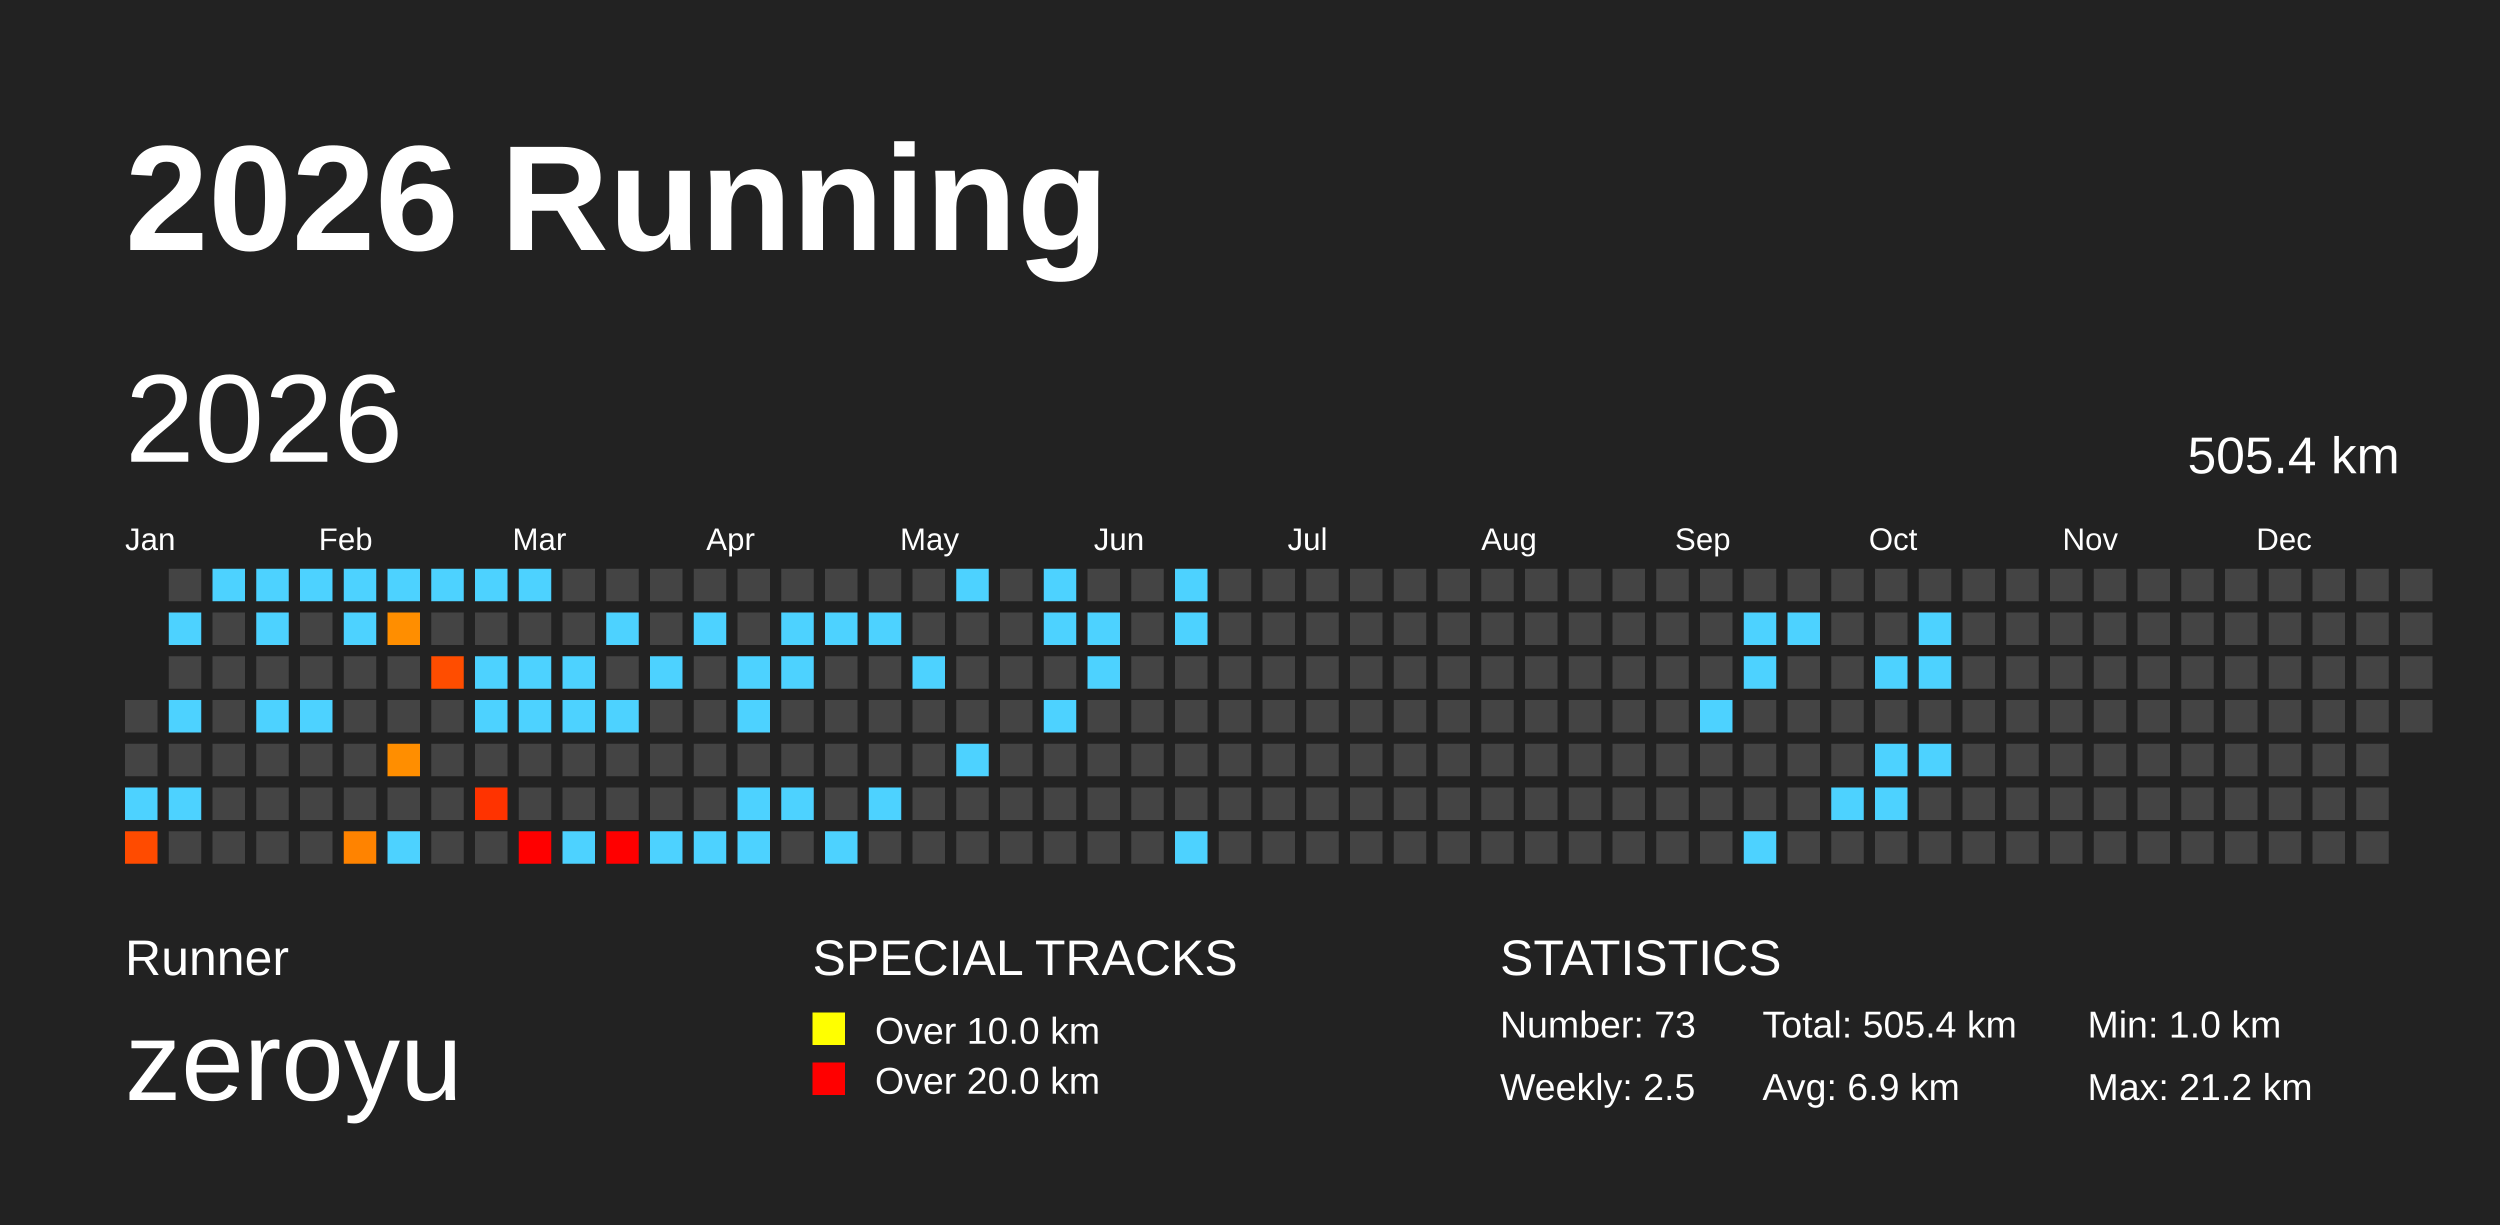
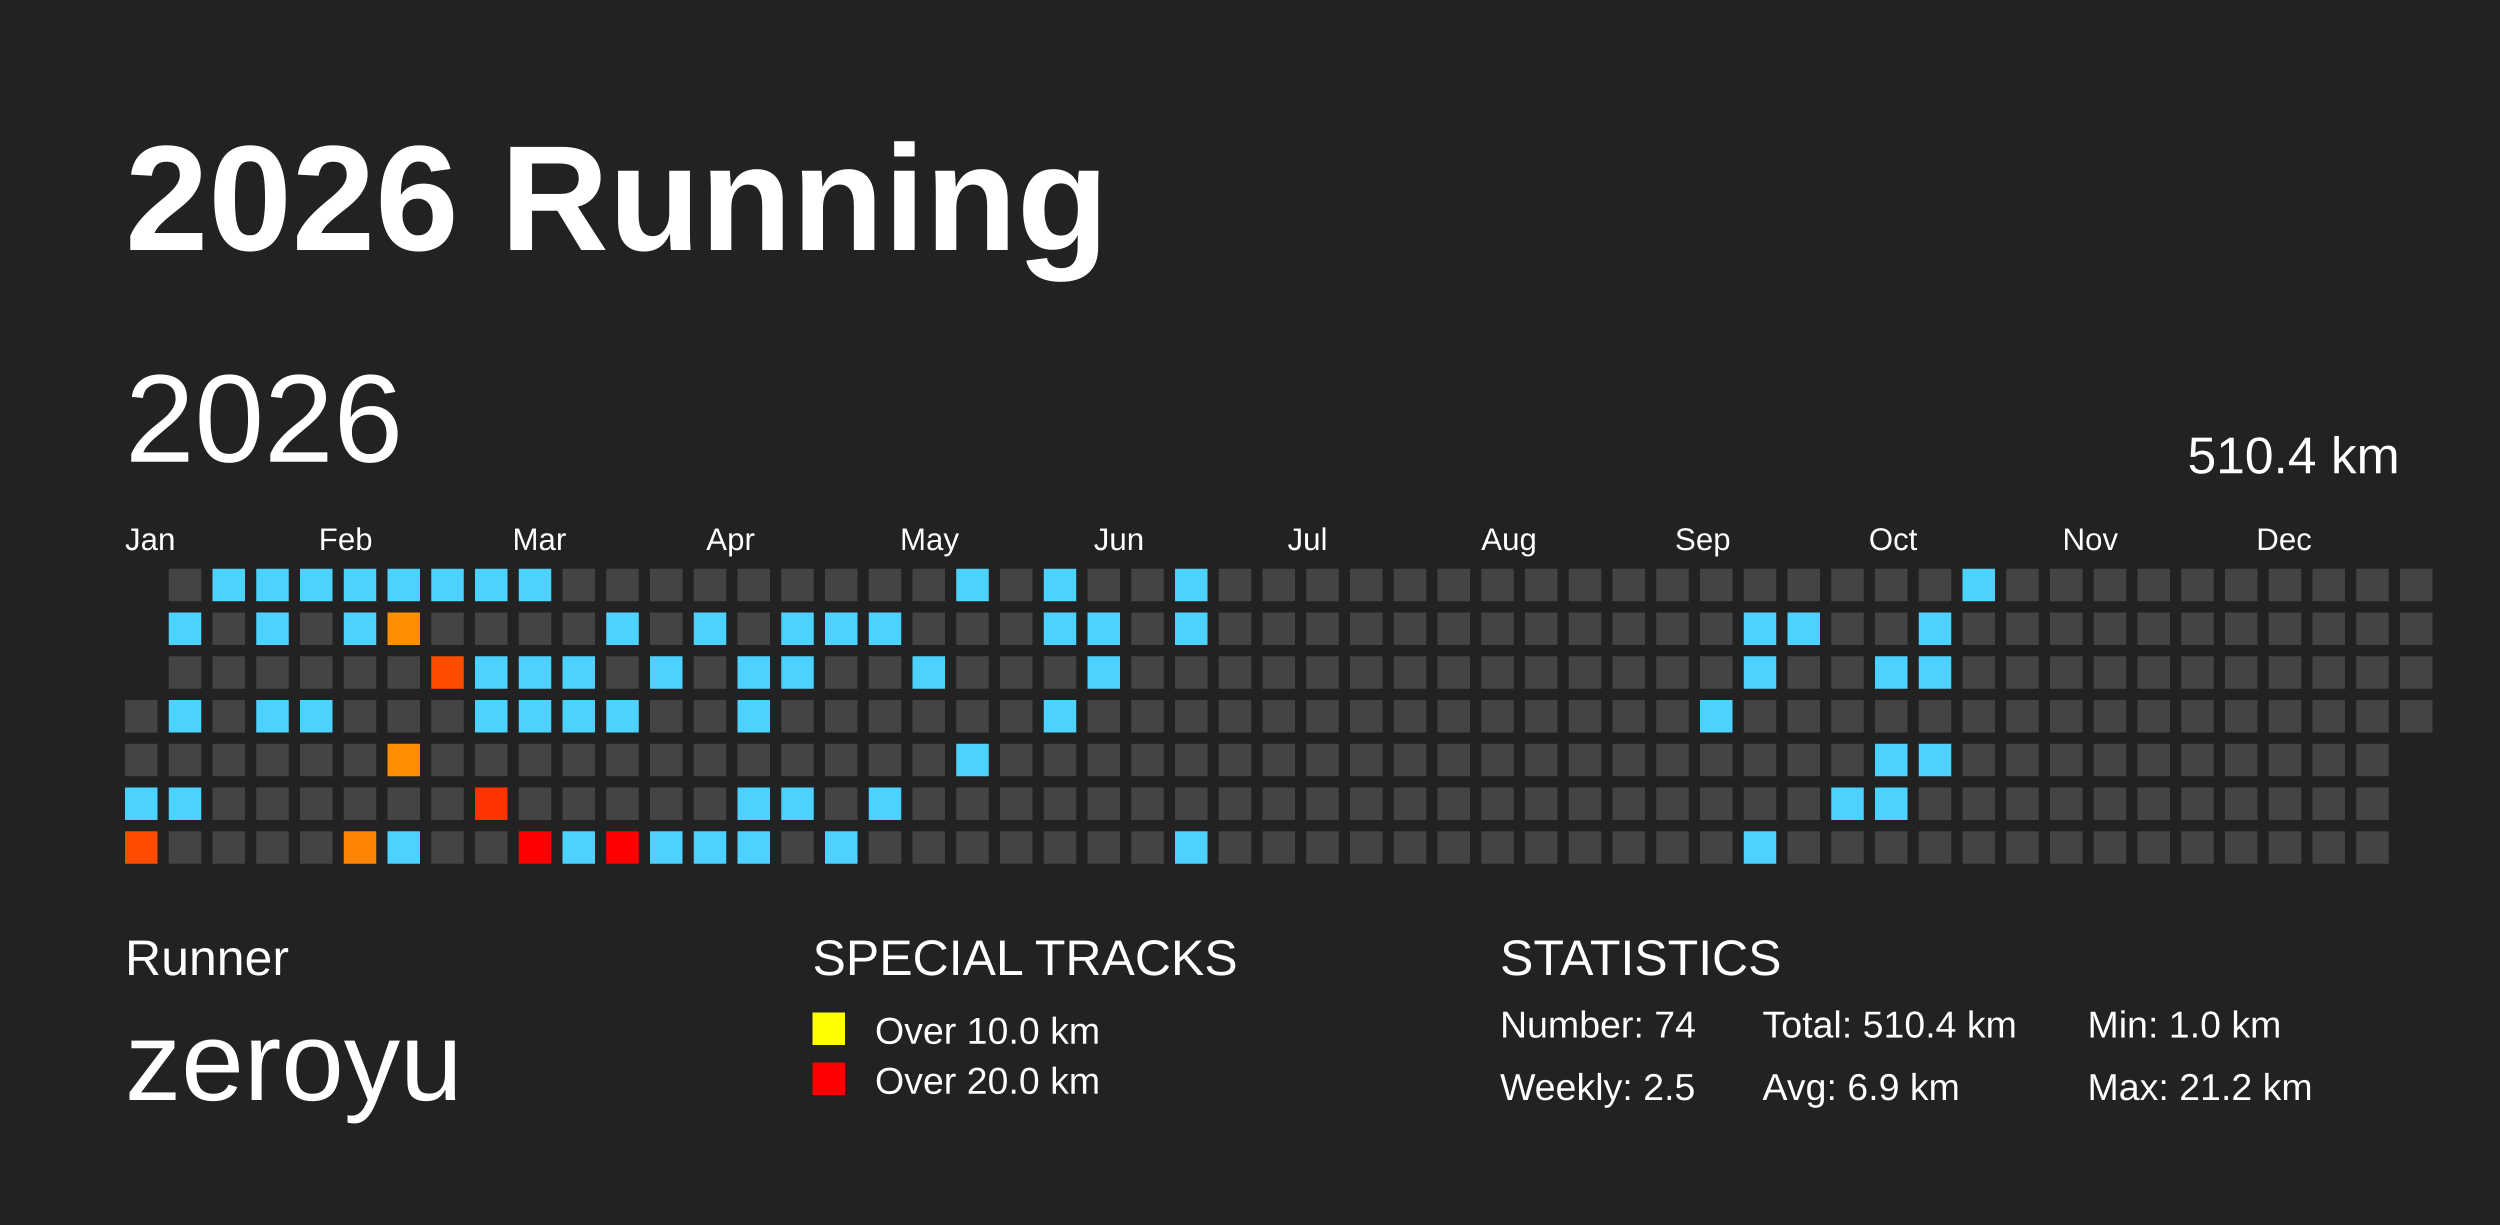
<svg xmlns="http://www.w3.org/2000/svg" baseProfile="full" height="98mm" version="1.1" viewBox="0,0,200,98" width="200mm">
  <defs>
    <pattern height="2" id="indoor-stripe" patternUnits="userSpaceOnUse" width="2">
      <line stroke="white" stroke-opacity="0.45" stroke-width="0.5" x1="0" x2="2" y1="2" y2="0" />
    </pattern>
  </defs>
  <rect fill="#222222" height="98" width="200" x="0" y="0" />
  <text fill="#FFFFFF" style="font-size:12px; font-family:Arial; font-weight:bold;" x="10" y="20">2026 Running</text>
  <text fill="#FFFFFF" style="font-size:4px; font-family:Arial" x="10" y="78">Runner</text>
  <text fill="#FFFFFF" style="font-size:9px; font-family:Arial" x="10" y="88">zeroyu</text>
  <text fill="#FFFFFF" style="font-size:4px; font-family:Arial" x="65" y="78">SPECIAL TRACKS</text>
  <rect fill="yellow" height="2.6" width="2.6" x="65" y="81" />
  <text fill="#FFFFFF" style="font-size:3px; font-family:Arial" x="70" y="83.5">Over 10.0 km</text>
  <rect fill="red" height="2.6" width="2.6" x="65" y="85" />
  <text fill="#FFFFFF" style="font-size:3px; font-family:Arial" x="70" y="87.5">Over 20.0 km</text>
  <text fill="#FFFFFF" style="font-size:4px; font-family:Arial" x="120" y="78">STATISTICS</text>
-   <text fill="#FFFFFF" style="font-size:3px; font-family:Arial" x="120" y="83">Number: 73</text>
+   <text fill="#FFFFFF" style="font-size:3px; font-family:Arial" x="120" y="83">Number: 74</text>
  <text fill="#FFFFFF" style="font-size:3px; font-family:Arial" x="120" y="88">Weekly: 2.5</text>
-   <text fill="#FFFFFF" style="font-size:3px; font-family:Arial" x="141" y="83">Total: 505.4 km</text>
+   <text fill="#FFFFFF" style="font-size:3px; font-family:Arial" x="141" y="83">Total: 510.4 km</text>
  <text fill="#FFFFFF" style="font-size:3px; font-family:Arial" x="141" y="88">Avg: 6.9 km</text>
  <text fill="#FFFFFF" style="font-size:3px; font-family:Arial" x="167" y="83">Min: 1.0 km</text>
  <text fill="#FFFFFF" style="font-size:3px; font-family:Arial" x="167" y="88">Max: 21.2 km</text>
  <text dominant-baseline="hanging" fill="#FFFFFF" style="font-size:10.0px; font-family:Arial;" x="10" y="30">2026</text>
-   <text dominant-baseline="hanging" fill="#FFFFFF" style="font-size:4.125px; font-family:Arial;" x="175" y="35">505.4 km</text>
+   <text dominant-baseline="hanging" fill="#FFFFFF" style="font-size:4.125px; font-family:Arial;" x="175" y="35">510.4 km</text>
  <text fill="#FFFFFF" style="font-size:2.5px; font-family:Arial" x="10.0" y="44">Jan</text>
  <text fill="#FFFFFF" style="font-size:2.5px; font-family:Arial" x="25.5" y="44">Feb</text>
  <text fill="#FFFFFF" style="font-size:2.5px; font-family:Arial" x="41.0" y="44">Mar</text>
  <text fill="#FFFFFF" style="font-size:2.5px; font-family:Arial" x="56.5" y="44">Apr</text>
  <text fill="#FFFFFF" style="font-size:2.5px; font-family:Arial" x="72.0" y="44">May</text>
  <text fill="#FFFFFF" style="font-size:2.5px; font-family:Arial" x="87.5" y="44">Jun</text>
  <text fill="#FFFFFF" style="font-size:2.5px; font-family:Arial" x="103.0" y="44">Jul</text>
  <text fill="#FFFFFF" style="font-size:2.5px; font-family:Arial" x="118.5" y="44">Aug</text>
  <text fill="#FFFFFF" style="font-size:2.5px; font-family:Arial" x="134.0" y="44">Sep</text>
  <text fill="#FFFFFF" style="font-size:2.5px; font-family:Arial" x="149.5" y="44">Oct</text>
  <text fill="#FFFFFF" style="font-size:2.5px; font-family:Arial" x="165.0" y="44">Nov</text>
  <text fill="#FFFFFF" style="font-size:2.5px; font-family:Arial" x="180.5" y="44">Dec</text>
  <rect fill="#444444" height="2.6" width="2.6" x="10.0" y="56.0" />
  <rect fill="#444444" height="2.6" width="2.6" x="10.0" y="59.5" />
  <rect fill="#4dd2ff" height="2.6" width="2.6" x="10.0" y="63.0" />
  <rect fill="#ff4b00" height="2.6" width="2.6" x="10.0" y="66.5" />
  <rect fill="#444444" height="2.6" width="2.6" x="13.5" y="45.5" />
  <rect fill="#4dd2ff" height="2.6" width="2.6" x="13.5" y="49.0" />
  <rect fill="#444444" height="2.6" width="2.6" x="13.5" y="52.5" />
  <rect fill="#4dd2ff" height="2.6" width="2.6" x="13.5" y="56.0" />
  <rect fill="#444444" height="2.6" width="2.6" x="13.5" y="59.5" />
  <rect fill="#4dd2ff" height="2.6" width="2.6" x="13.5" y="63.0" />
  <rect fill="#444444" height="2.6" width="2.6" x="13.5" y="66.5" />
  <rect fill="#4dd2ff" height="2.6" width="2.6" x="17.0" y="45.5" />
  <rect fill="#444444" height="2.6" width="2.6" x="17.0" y="49.0" />
  <rect fill="#444444" height="2.6" width="2.6" x="17.0" y="52.5" />
  <rect fill="#444444" height="2.6" width="2.6" x="17.0" y="56.0" />
  <rect fill="#444444" height="2.6" width="2.6" x="17.0" y="59.5" />
  <rect fill="#444444" height="2.6" width="2.6" x="17.0" y="63.0" />
  <rect fill="#444444" height="2.6" width="2.6" x="17.0" y="66.5" />
  <rect fill="#4dd2ff" height="2.6" width="2.6" x="20.5" y="45.5" />
  <rect fill="#4dd2ff" height="2.6" width="2.6" x="20.5" y="49.0" />
  <rect fill="#444444" height="2.6" width="2.6" x="20.5" y="52.5" />
  <rect fill="#4dd2ff" height="2.6" width="2.6" x="20.5" y="56.0" />
  <rect fill="#444444" height="2.6" width="2.6" x="20.5" y="59.5" />
  <rect fill="#444444" height="2.6" width="2.6" x="20.5" y="63.0" />
  <rect fill="#444444" height="2.6" width="2.6" x="20.5" y="66.5" />
  <rect fill="#4dd2ff" height="2.6" width="2.6" x="24.0" y="45.5" />
  <rect fill="#444444" height="2.6" width="2.6" x="24.0" y="49.0" />
  <rect fill="#444444" height="2.6" width="2.6" x="24.0" y="52.5" />
  <rect fill="#4dd2ff" height="2.6" width="2.6" x="24.0" y="56.0" />
  <rect fill="#444444" height="2.6" width="2.6" x="24.0" y="59.5" />
  <rect fill="#444444" height="2.6" width="2.6" x="24.0" y="63.0" />
  <rect fill="#444444" height="2.6" width="2.6" x="24.0" y="66.5" />
  <rect fill="#4dd2ff" height="2.6" width="2.6" x="27.5" y="45.5" />
  <rect fill="#4dd2ff" height="2.6" width="2.6" x="27.5" y="49.0" />
  <rect fill="#444444" height="2.6" width="2.6" x="27.5" y="52.5" />
  <rect fill="#444444" height="2.6" width="2.6" x="27.5" y="56.0" />
  <rect fill="#444444" height="2.6" width="2.6" x="27.5" y="59.5" />
  <rect fill="#444444" height="2.6" width="2.6" x="27.5" y="63.0" />
  <rect fill="#ff8300" height="2.6" width="2.6" x="27.5" y="66.5" />
  <rect fill="#4dd2ff" height="2.6" width="2.6" x="31.0" y="45.5" />
  <rect fill="#ff8e00" height="2.6" width="2.6" x="31.0" y="49.0" />
  <rect fill="#444444" height="2.6" width="2.6" x="31.0" y="52.5" />
  <rect fill="#444444" height="2.6" width="2.6" x="31.0" y="56.0" />
  <rect fill="#ff8e00" height="2.6" width="2.6" x="31.0" y="59.5" />
  <rect fill="#444444" height="2.6" width="2.6" x="31.0" y="63.0" />
  <rect fill="#4dd2ff" height="2.6" width="2.6" x="31.0" y="66.5" />
  <rect fill="#4dd2ff" height="2.6" width="2.6" x="34.5" y="45.5" />
  <rect fill="#444444" height="2.6" width="2.6" x="34.5" y="49.0" />
  <rect fill="#ff4d00" height="2.6" width="2.6" x="34.5" y="52.5" />
  <rect fill="#444444" height="2.6" width="2.6" x="34.5" y="56.0" />
  <rect fill="#444444" height="2.6" width="2.6" x="34.5" y="59.5" />
  <rect fill="#444444" height="2.6" width="2.6" x="34.5" y="63.0" />
  <rect fill="#444444" height="2.6" width="2.6" x="34.5" y="66.5" />
  <rect fill="#4dd2ff" height="2.6" width="2.6" x="38.0" y="45.5" />
  <rect fill="#444444" height="2.6" width="2.6" x="38.0" y="49.0" />
  <rect fill="#4dd2ff" height="2.6" width="2.6" x="38.0" y="52.5" />
  <rect fill="#4dd2ff" height="2.6" width="2.6" x="38.0" y="56.0" />
  <rect fill="#444444" height="2.6" width="2.6" x="38.0" y="59.5" />
  <rect fill="#ff3300" height="2.6" width="2.6" x="38.0" y="63.0" />
  <rect fill="#444444" height="2.6" width="2.6" x="38.0" y="66.5" />
  <rect fill="#4dd2ff" height="2.6" width="2.6" x="41.5" y="45.5" />
  <rect fill="#444444" height="2.6" width="2.6" x="41.5" y="49.0" />
  <rect fill="#4dd2ff" height="2.6" width="2.6" x="41.5" y="52.5" />
  <rect fill="#4dd2ff" height="2.6" width="2.6" x="41.5" y="56.0" />
  <rect fill="#444444" height="2.6" width="2.6" x="41.5" y="59.5" />
  <rect fill="#444444" height="2.6" width="2.6" x="41.5" y="63.0" />
  <rect fill="red" height="2.6" width="2.6" x="41.5" y="66.5" />
  <rect fill="#444444" height="2.6" width="2.6" x="45.0" y="45.5" />
  <rect fill="#444444" height="2.6" width="2.6" x="45.0" y="49.0" />
  <rect fill="#4dd2ff" height="2.6" width="2.6" x="45.0" y="52.5" />
  <rect fill="#4dd2ff" height="2.6" width="2.6" x="45.0" y="56.0" />
  <rect fill="#444444" height="2.6" width="2.6" x="45.0" y="59.5" />
  <rect fill="#444444" height="2.6" width="2.6" x="45.0" y="63.0" />
  <rect fill="#4dd2ff" height="2.6" width="2.6" x="45.0" y="66.5" />
  <rect fill="#444444" height="2.6" width="2.6" x="48.5" y="45.5" />
  <rect fill="#4dd2ff" height="2.6" width="2.6" x="48.5" y="49.0" />
  <rect fill="#444444" height="2.6" width="2.6" x="48.5" y="52.5" />
  <rect fill="#4dd2ff" height="2.6" width="2.6" x="48.5" y="56.0" />
  <rect fill="#444444" height="2.6" width="2.6" x="48.5" y="59.5" />
  <rect fill="#444444" height="2.6" width="2.6" x="48.5" y="63.0" />
  <rect fill="red" height="2.6" width="2.6" x="48.5" y="66.5" />
  <rect fill="#444444" height="2.6" width="2.6" x="52.0" y="45.5" />
  <rect fill="#444444" height="2.6" width="2.6" x="52.0" y="49.0" />
  <rect fill="#4dd2ff" height="2.6" width="2.6" x="52.0" y="52.5" />
  <rect fill="#444444" height="2.6" width="2.6" x="52.0" y="56.0" />
  <rect fill="#444444" height="2.6" width="2.6" x="52.0" y="59.5" />
  <rect fill="#444444" height="2.6" width="2.6" x="52.0" y="63.0" />
  <rect fill="#4dd2ff" height="2.6" width="2.6" x="52.0" y="66.5" />
  <rect fill="#444444" height="2.6" width="2.6" x="55.5" y="45.5" />
  <rect fill="#4dd2ff" height="2.6" width="2.6" x="55.5" y="49.0" />
  <rect fill="#444444" height="2.6" width="2.6" x="55.5" y="52.5" />
  <rect fill="#444444" height="2.6" width="2.6" x="55.5" y="56.0" />
  <rect fill="#444444" height="2.6" width="2.6" x="55.5" y="59.5" />
  <rect fill="#444444" height="2.6" width="2.6" x="55.5" y="63.0" />
  <rect fill="#4dd2ff" height="2.6" width="2.6" x="55.5" y="66.5" />
  <rect fill="#444444" height="2.6" width="2.6" x="59.0" y="45.5" />
  <rect fill="#444444" height="2.6" width="2.6" x="59.0" y="49.0" />
  <rect fill="#4dd2ff" height="2.6" width="2.6" x="59.0" y="52.5" />
  <rect fill="#4dd2ff" height="2.6" width="2.6" x="59.0" y="56.0" />
  <rect fill="#444444" height="2.6" width="2.6" x="59.0" y="59.5" />
  <rect fill="#4dd2ff" height="2.6" width="2.6" x="59.0" y="63.0" />
  <rect fill="#4dd2ff" height="2.6" width="2.6" x="59.0" y="66.5" />
  <rect fill="#444444" height="2.6" width="2.6" x="62.5" y="45.5" />
  <rect fill="#4dd2ff" height="2.6" width="2.6" x="62.5" y="49.0" />
  <rect fill="#4dd2ff" height="2.6" width="2.6" x="62.5" y="52.5" />
  <rect fill="#444444" height="2.6" width="2.6" x="62.5" y="56.0" />
  <rect fill="#444444" height="2.6" width="2.6" x="62.5" y="59.5" />
  <rect fill="#4dd2ff" height="2.6" width="2.6" x="62.5" y="63.0" />
  <rect fill="#444444" height="2.6" width="2.6" x="62.5" y="66.5" />
  <rect fill="#444444" height="2.6" width="2.6" x="66.0" y="45.5" />
  <rect fill="#4dd2ff" height="2.6" width="2.6" x="66.0" y="49.0" />
  <rect fill="#444444" height="2.6" width="2.6" x="66.0" y="52.5" />
  <rect fill="#444444" height="2.6" width="2.6" x="66.0" y="56.0" />
  <rect fill="#444444" height="2.6" width="2.6" x="66.0" y="59.5" />
  <rect fill="#444444" height="2.6" width="2.6" x="66.0" y="63.0" />
  <rect fill="#4dd2ff" height="2.6" width="2.6" x="66.0" y="66.5" />
  <rect fill="#444444" height="2.6" width="2.6" x="69.5" y="45.5" />
  <rect fill="#4dd2ff" height="2.6" width="2.6" x="69.5" y="49.0" />
  <rect fill="#444444" height="2.6" width="2.6" x="69.5" y="52.5" />
  <rect fill="#444444" height="2.6" width="2.6" x="69.5" y="56.0" />
  <rect fill="#444444" height="2.6" width="2.6" x="69.5" y="59.5" />
  <rect fill="#4dd2ff" height="2.6" width="2.6" x="69.5" y="63.0" />
  <rect fill="#444444" height="2.6" width="2.6" x="69.5" y="66.5" />
  <rect fill="#444444" height="2.6" width="2.6" x="73.0" y="45.5" />
  <rect fill="#444444" height="2.6" width="2.6" x="73.0" y="49.0" />
  <rect fill="#4dd2ff" height="2.6" width="2.6" x="73.0" y="52.5" />
  <rect fill="#444444" height="2.6" width="2.6" x="73.0" y="56.0" />
  <rect fill="#444444" height="2.6" width="2.6" x="73.0" y="59.5" />
  <rect fill="#444444" height="2.6" width="2.6" x="73.0" y="63.0" />
  <rect fill="#444444" height="2.6" width="2.6" x="73.0" y="66.5" />
  <rect fill="#4dd2ff" height="2.6" width="2.6" x="76.5" y="45.5" />
  <rect fill="#444444" height="2.6" width="2.6" x="76.5" y="49.0" />
  <rect fill="#444444" height="2.6" width="2.6" x="76.5" y="52.5" />
  <rect fill="#444444" height="2.6" width="2.6" x="76.5" y="56.0" />
  <rect fill="#4dd2ff" height="2.6" width="2.6" x="76.5" y="59.5" />
  <rect fill="#444444" height="2.6" width="2.6" x="76.5" y="63.0" />
  <rect fill="#444444" height="2.6" width="2.6" x="76.5" y="66.5" />
  <rect fill="#444444" height="2.6" width="2.6" x="80.0" y="45.5" />
  <rect fill="#444444" height="2.6" width="2.6" x="80.0" y="49.0" />
  <rect fill="#444444" height="2.6" width="2.6" x="80.0" y="52.5" />
  <rect fill="#444444" height="2.6" width="2.6" x="80.0" y="56.0" />
  <rect fill="#444444" height="2.6" width="2.6" x="80.0" y="59.5" />
  <rect fill="#444444" height="2.6" width="2.6" x="80.0" y="63.0" />
  <rect fill="#444444" height="2.6" width="2.6" x="80.0" y="66.5" />
  <rect fill="#4dd2ff" height="2.6" width="2.6" x="83.5" y="45.5" />
  <rect fill="#4dd2ff" height="2.6" width="2.6" x="83.5" y="49.0" />
  <rect fill="#444444" height="2.6" width="2.6" x="83.5" y="52.5" />
  <rect fill="#4dd2ff" height="2.6" width="2.6" x="83.5" y="56.0" />
  <rect fill="#444444" height="2.6" width="2.6" x="83.5" y="59.5" />
  <rect fill="#444444" height="2.6" width="2.6" x="83.5" y="63.0" />
  <rect fill="#444444" height="2.6" width="2.6" x="83.5" y="66.5" />
  <rect fill="#444444" height="2.6" width="2.6" x="87.0" y="45.5" />
  <rect fill="#4dd2ff" height="2.6" width="2.6" x="87.0" y="49.0" />
  <rect fill="#4dd2ff" height="2.6" width="2.6" x="87.0" y="52.5" />
  <rect fill="#444444" height="2.6" width="2.6" x="87.0" y="56.0" />
  <rect fill="#444444" height="2.6" width="2.6" x="87.0" y="59.5" />
  <rect fill="#444444" height="2.6" width="2.6" x="87.0" y="63.0" />
  <rect fill="#444444" height="2.6" width="2.6" x="87.0" y="66.5" />
  <rect fill="#444444" height="2.6" width="2.6" x="90.5" y="45.5" />
  <rect fill="#444444" height="2.6" width="2.6" x="90.5" y="49.0" />
  <rect fill="#444444" height="2.6" width="2.6" x="90.5" y="52.5" />
  <rect fill="#444444" height="2.6" width="2.6" x="90.5" y="56.0" />
  <rect fill="#444444" height="2.6" width="2.6" x="90.5" y="59.5" />
  <rect fill="#444444" height="2.6" width="2.6" x="90.5" y="63.0" />
  <rect fill="#444444" height="2.6" width="2.6" x="90.5" y="66.5" />
  <rect fill="#4dd2ff" height="2.6" width="2.6" x="94.0" y="45.5" />
  <rect fill="#4dd2ff" height="2.6" width="2.6" x="94.0" y="49.0" />
  <rect fill="#444444" height="2.6" width="2.6" x="94.0" y="52.5" />
  <rect fill="#444444" height="2.6" width="2.6" x="94.0" y="56.0" />
  <rect fill="#444444" height="2.6" width="2.6" x="94.0" y="59.5" />
  <rect fill="#444444" height="2.6" width="2.6" x="94.0" y="63.0" />
  <rect fill="#4dd2ff" height="2.6" width="2.6" x="94.0" y="66.5" />
  <rect fill="#444444" height="2.6" width="2.6" x="97.5" y="45.5" />
  <rect fill="#444444" height="2.6" width="2.6" x="97.5" y="49.0" />
  <rect fill="#444444" height="2.6" width="2.6" x="97.5" y="52.5" />
  <rect fill="#444444" height="2.6" width="2.6" x="97.5" y="56.0" />
  <rect fill="#444444" height="2.6" width="2.6" x="97.5" y="59.5" />
  <rect fill="#444444" height="2.6" width="2.6" x="97.5" y="63.0" />
  <rect fill="#444444" height="2.6" width="2.6" x="97.5" y="66.5" />
  <rect fill="#444444" height="2.6" width="2.6" x="101.0" y="45.5" />
  <rect fill="#444444" height="2.6" width="2.6" x="101.0" y="49.0" />
  <rect fill="#444444" height="2.6" width="2.6" x="101.0" y="52.5" />
  <rect fill="#444444" height="2.6" width="2.6" x="101.0" y="56.0" />
  <rect fill="#444444" height="2.6" width="2.6" x="101.0" y="59.5" />
  <rect fill="#444444" height="2.6" width="2.6" x="101.0" y="63.0" />
  <rect fill="#444444" height="2.6" width="2.6" x="101.0" y="66.5" />
  <rect fill="#444444" height="2.6" width="2.6" x="104.5" y="45.5" />
  <rect fill="#444444" height="2.6" width="2.6" x="104.5" y="49.0" />
  <rect fill="#444444" height="2.6" width="2.6" x="104.5" y="52.5" />
  <rect fill="#444444" height="2.6" width="2.6" x="104.5" y="56.0" />
  <rect fill="#444444" height="2.6" width="2.6" x="104.5" y="59.5" />
  <rect fill="#444444" height="2.6" width="2.6" x="104.5" y="63.0" />
  <rect fill="#444444" height="2.6" width="2.6" x="104.5" y="66.5" />
  <rect fill="#444444" height="2.6" width="2.6" x="108.0" y="45.5" />
  <rect fill="#444444" height="2.6" width="2.6" x="108.0" y="49.0" />
  <rect fill="#444444" height="2.6" width="2.6" x="108.0" y="52.5" />
  <rect fill="#444444" height="2.6" width="2.6" x="108.0" y="56.0" />
  <rect fill="#444444" height="2.6" width="2.6" x="108.0" y="59.5" />
  <rect fill="#444444" height="2.6" width="2.6" x="108.0" y="63.0" />
  <rect fill="#444444" height="2.6" width="2.6" x="108.0" y="66.5" />
  <rect fill="#444444" height="2.6" width="2.6" x="111.5" y="45.5" />
  <rect fill="#444444" height="2.6" width="2.6" x="111.5" y="49.0" />
  <rect fill="#444444" height="2.6" width="2.6" x="111.5" y="52.5" />
  <rect fill="#444444" height="2.6" width="2.6" x="111.5" y="56.0" />
  <rect fill="#444444" height="2.6" width="2.6" x="111.5" y="59.5" />
  <rect fill="#444444" height="2.6" width="2.6" x="111.5" y="63.0" />
  <rect fill="#444444" height="2.6" width="2.6" x="111.5" y="66.5" />
  <rect fill="#444444" height="2.6" width="2.6" x="115.0" y="45.5" />
  <rect fill="#444444" height="2.6" width="2.6" x="115.0" y="49.0" />
  <rect fill="#444444" height="2.6" width="2.6" x="115.0" y="52.5" />
  <rect fill="#444444" height="2.6" width="2.6" x="115.0" y="56.0" />
  <rect fill="#444444" height="2.6" width="2.6" x="115.0" y="59.5" />
  <rect fill="#444444" height="2.6" width="2.6" x="115.0" y="63.0" />
  <rect fill="#444444" height="2.6" width="2.6" x="115.0" y="66.5" />
  <rect fill="#444444" height="2.6" width="2.6" x="118.5" y="45.5" />
  <rect fill="#444444" height="2.6" width="2.6" x="118.5" y="49.0" />
  <rect fill="#444444" height="2.6" width="2.6" x="118.5" y="52.5" />
  <rect fill="#444444" height="2.6" width="2.6" x="118.5" y="56.0" />
  <rect fill="#444444" height="2.6" width="2.6" x="118.5" y="59.5" />
  <rect fill="#444444" height="2.6" width="2.6" x="118.5" y="63.0" />
  <rect fill="#444444" height="2.6" width="2.6" x="118.5" y="66.5" />
  <rect fill="#444444" height="2.6" width="2.6" x="122.0" y="45.5" />
  <rect fill="#444444" height="2.6" width="2.6" x="122.0" y="49.0" />
  <rect fill="#444444" height="2.6" width="2.6" x="122.0" y="52.5" />
  <rect fill="#444444" height="2.6" width="2.6" x="122.0" y="56.0" />
  <rect fill="#444444" height="2.6" width="2.6" x="122.0" y="59.5" />
  <rect fill="#444444" height="2.6" width="2.6" x="122.0" y="63.0" />
  <rect fill="#444444" height="2.6" width="2.6" x="122.0" y="66.5" />
  <rect fill="#444444" height="2.6" width="2.6" x="125.5" y="45.5" />
  <rect fill="#444444" height="2.6" width="2.6" x="125.5" y="49.0" />
  <rect fill="#444444" height="2.6" width="2.6" x="125.5" y="52.5" />
  <rect fill="#444444" height="2.6" width="2.6" x="125.5" y="56.0" />
  <rect fill="#444444" height="2.6" width="2.6" x="125.5" y="59.5" />
  <rect fill="#444444" height="2.6" width="2.6" x="125.5" y="63.0" />
  <rect fill="#444444" height="2.6" width="2.6" x="125.5" y="66.5" />
  <rect fill="#444444" height="2.6" width="2.6" x="129.0" y="45.5" />
  <rect fill="#444444" height="2.6" width="2.6" x="129.0" y="49.0" />
  <rect fill="#444444" height="2.6" width="2.6" x="129.0" y="52.5" />
  <rect fill="#444444" height="2.6" width="2.6" x="129.0" y="56.0" />
  <rect fill="#444444" height="2.6" width="2.6" x="129.0" y="59.5" />
  <rect fill="#444444" height="2.6" width="2.6" x="129.0" y="63.0" />
  <rect fill="#444444" height="2.6" width="2.6" x="129.0" y="66.5" />
  <rect fill="#444444" height="2.6" width="2.6" x="132.5" y="45.5" />
  <rect fill="#444444" height="2.6" width="2.6" x="132.5" y="49.0" />
  <rect fill="#444444" height="2.6" width="2.6" x="132.5" y="52.5" />
  <rect fill="#444444" height="2.6" width="2.6" x="132.5" y="56.0" />
  <rect fill="#444444" height="2.6" width="2.6" x="132.5" y="59.5" />
  <rect fill="#444444" height="2.6" width="2.6" x="132.5" y="63.0" />
  <rect fill="#444444" height="2.6" width="2.6" x="132.5" y="66.5" />
  <rect fill="#444444" height="2.6" width="2.6" x="136.0" y="45.5" />
  <rect fill="#444444" height="2.6" width="2.6" x="136.0" y="49.0" />
  <rect fill="#444444" height="2.6" width="2.6" x="136.0" y="52.5" />
  <rect fill="#4dd2ff" height="2.6" width="2.6" x="136.0" y="56.0" />
  <rect fill="#444444" height="2.6" width="2.6" x="136.0" y="59.5" />
  <rect fill="#444444" height="2.6" width="2.6" x="136.0" y="63.0" />
  <rect fill="#444444" height="2.6" width="2.6" x="136.0" y="66.5" />
  <rect fill="#444444" height="2.6" width="2.6" x="139.5" y="45.5" />
  <rect fill="#4dd2ff" height="2.6" width="2.6" x="139.5" y="49.0" />
  <rect fill="#4dd2ff" height="2.6" width="2.6" x="139.5" y="52.5" />
  <rect fill="#444444" height="2.6" width="2.6" x="139.5" y="56.0" />
  <rect fill="#444444" height="2.6" width="2.6" x="139.5" y="59.5" />
  <rect fill="#444444" height="2.6" width="2.6" x="139.5" y="63.0" />
  <rect fill="#4dd2ff" height="2.6" width="2.6" x="139.5" y="66.5" />
  <rect fill="#444444" height="2.6" width="2.6" x="143.0" y="45.5" />
  <rect fill="#4dd2ff" height="2.6" width="2.6" x="143.0" y="49.0" />
  <rect fill="#444444" height="2.6" width="2.6" x="143.0" y="52.5" />
  <rect fill="#444444" height="2.6" width="2.6" x="143.0" y="56.0" />
  <rect fill="#444444" height="2.6" width="2.6" x="143.0" y="59.5" />
  <rect fill="#444444" height="2.6" width="2.6" x="143.0" y="63.0" />
  <rect fill="#444444" height="2.6" width="2.6" x="143.0" y="66.5" />
  <rect fill="#444444" height="2.6" width="2.6" x="146.5" y="45.5" />
  <rect fill="#444444" height="2.6" width="2.6" x="146.5" y="49.0" />
  <rect fill="#444444" height="2.6" width="2.6" x="146.5" y="52.5" />
  <rect fill="#444444" height="2.6" width="2.6" x="146.5" y="56.0" />
  <rect fill="#444444" height="2.6" width="2.6" x="146.5" y="59.5" />
  <rect fill="#4dd2ff" height="2.6" width="2.6" x="146.5" y="63.0" />
  <rect fill="#444444" height="2.6" width="2.6" x="146.5" y="66.5" />
  <rect fill="#444444" height="2.6" width="2.6" x="150.0" y="45.5" />
  <rect fill="#444444" height="2.6" width="2.6" x="150.0" y="49.0" />
  <rect fill="#4dd2ff" height="2.6" width="2.6" x="150.0" y="52.5" />
  <rect fill="#444444" height="2.6" width="2.6" x="150.0" y="56.0" />
  <rect fill="#4dd2ff" height="2.6" width="2.6" x="150.0" y="59.5" />
  <rect fill="#4dd2ff" height="2.6" width="2.6" x="150.0" y="63.0" />
  <rect fill="#444444" height="2.6" width="2.6" x="150.0" y="66.5" />
  <rect fill="#444444" height="2.6" width="2.6" x="153.5" y="45.5" />
  <rect fill="#4dd2ff" height="2.6" width="2.6" x="153.5" y="49.0" />
  <rect fill="#4dd2ff" height="2.6" width="2.6" x="153.5" y="52.5" />
  <rect fill="#444444" height="2.6" width="2.6" x="153.5" y="56.0" />
  <rect fill="#4dd2ff" height="2.6" width="2.6" x="153.5" y="59.5" />
  <rect fill="#444444" height="2.6" width="2.6" x="153.5" y="63.0" />
  <rect fill="#444444" height="2.6" width="2.6" x="153.5" y="66.5" />
-   <rect fill="#444444" height="2.6" width="2.6" x="157.0" y="45.5" />
+   <rect fill="#4dd2ff" height="2.6" width="2.6" x="157.0" y="45.5" />
  <rect fill="#444444" height="2.6" width="2.6" x="157.0" y="49.0" />
  <rect fill="#444444" height="2.6" width="2.6" x="157.0" y="52.5" />
  <rect fill="#444444" height="2.6" width="2.6" x="157.0" y="56.0" />
  <rect fill="#444444" height="2.6" width="2.6" x="157.0" y="59.5" />
  <rect fill="#444444" height="2.6" width="2.6" x="157.0" y="63.0" />
  <rect fill="#444444" height="2.6" width="2.6" x="157.0" y="66.5" />
  <rect fill="#444444" height="2.6" width="2.6" x="160.5" y="45.5" />
  <rect fill="#444444" height="2.6" width="2.6" x="160.5" y="49.0" />
  <rect fill="#444444" height="2.6" width="2.6" x="160.5" y="52.5" />
  <rect fill="#444444" height="2.6" width="2.6" x="160.5" y="56.0" />
  <rect fill="#444444" height="2.6" width="2.6" x="160.5" y="59.5" />
  <rect fill="#444444" height="2.6" width="2.6" x="160.5" y="63.0" />
  <rect fill="#444444" height="2.6" width="2.6" x="160.5" y="66.5" />
  <rect fill="#444444" height="2.6" width="2.6" x="164.0" y="45.5" />
  <rect fill="#444444" height="2.6" width="2.6" x="164.0" y="49.0" />
  <rect fill="#444444" height="2.6" width="2.6" x="164.0" y="52.5" />
  <rect fill="#444444" height="2.6" width="2.6" x="164.0" y="56.0" />
  <rect fill="#444444" height="2.6" width="2.6" x="164.0" y="59.5" />
  <rect fill="#444444" height="2.6" width="2.6" x="164.0" y="63.0" />
  <rect fill="#444444" height="2.6" width="2.6" x="164.0" y="66.5" />
  <rect fill="#444444" height="2.6" width="2.6" x="167.5" y="45.5" />
  <rect fill="#444444" height="2.6" width="2.6" x="167.5" y="49.0" />
  <rect fill="#444444" height="2.6" width="2.6" x="167.5" y="52.5" />
  <rect fill="#444444" height="2.6" width="2.6" x="167.5" y="56.0" />
  <rect fill="#444444" height="2.6" width="2.6" x="167.5" y="59.5" />
  <rect fill="#444444" height="2.6" width="2.6" x="167.5" y="63.0" />
  <rect fill="#444444" height="2.6" width="2.6" x="167.5" y="66.5" />
  <rect fill="#444444" height="2.6" width="2.6" x="171.0" y="45.5" />
  <rect fill="#444444" height="2.6" width="2.6" x="171.0" y="49.0" />
  <rect fill="#444444" height="2.6" width="2.6" x="171.0" y="52.5" />
  <rect fill="#444444" height="2.6" width="2.6" x="171.0" y="56.0" />
  <rect fill="#444444" height="2.6" width="2.6" x="171.0" y="59.5" />
  <rect fill="#444444" height="2.6" width="2.6" x="171.0" y="63.0" />
  <rect fill="#444444" height="2.6" width="2.6" x="171.0" y="66.5" />
  <rect fill="#444444" height="2.6" width="2.6" x="174.5" y="45.5" />
  <rect fill="#444444" height="2.6" width="2.6" x="174.5" y="49.0" />
  <rect fill="#444444" height="2.6" width="2.6" x="174.5" y="52.5" />
  <rect fill="#444444" height="2.6" width="2.6" x="174.5" y="56.0" />
  <rect fill="#444444" height="2.6" width="2.6" x="174.5" y="59.5" />
  <rect fill="#444444" height="2.6" width="2.6" x="174.5" y="63.0" />
  <rect fill="#444444" height="2.6" width="2.6" x="174.5" y="66.5" />
  <rect fill="#444444" height="2.6" width="2.6" x="178.0" y="45.5" />
  <rect fill="#444444" height="2.6" width="2.6" x="178.0" y="49.0" />
  <rect fill="#444444" height="2.6" width="2.6" x="178.0" y="52.5" />
  <rect fill="#444444" height="2.6" width="2.6" x="178.0" y="56.0" />
  <rect fill="#444444" height="2.6" width="2.6" x="178.0" y="59.5" />
  <rect fill="#444444" height="2.6" width="2.6" x="178.0" y="63.0" />
  <rect fill="#444444" height="2.6" width="2.6" x="178.0" y="66.5" />
  <rect fill="#444444" height="2.6" width="2.6" x="181.5" y="45.5" />
  <rect fill="#444444" height="2.6" width="2.6" x="181.5" y="49.0" />
  <rect fill="#444444" height="2.6" width="2.6" x="181.5" y="52.5" />
  <rect fill="#444444" height="2.6" width="2.6" x="181.5" y="56.0" />
  <rect fill="#444444" height="2.6" width="2.6" x="181.5" y="59.5" />
  <rect fill="#444444" height="2.6" width="2.6" x="181.5" y="63.0" />
  <rect fill="#444444" height="2.6" width="2.6" x="181.5" y="66.5" />
  <rect fill="#444444" height="2.6" width="2.6" x="185.0" y="45.5" />
  <rect fill="#444444" height="2.6" width="2.6" x="185.0" y="49.0" />
  <rect fill="#444444" height="2.6" width="2.6" x="185.0" y="52.5" />
  <rect fill="#444444" height="2.6" width="2.6" x="185.0" y="56.0" />
  <rect fill="#444444" height="2.6" width="2.6" x="185.0" y="59.5" />
  <rect fill="#444444" height="2.6" width="2.6" x="185.0" y="63.0" />
  <rect fill="#444444" height="2.6" width="2.6" x="185.0" y="66.5" />
  <rect fill="#444444" height="2.6" width="2.6" x="188.5" y="45.5" />
  <rect fill="#444444" height="2.6" width="2.6" x="188.5" y="49.0" />
  <rect fill="#444444" height="2.6" width="2.6" x="188.5" y="52.5" />
  <rect fill="#444444" height="2.6" width="2.6" x="188.5" y="56.0" />
  <rect fill="#444444" height="2.6" width="2.6" x="188.5" y="59.5" />
  <rect fill="#444444" height="2.6" width="2.6" x="188.5" y="63.0" />
  <rect fill="#444444" height="2.6" width="2.6" x="188.5" y="66.5" />
  <rect fill="#444444" height="2.6" width="2.6" x="192.0" y="45.5" />
  <rect fill="#444444" height="2.6" width="2.6" x="192.0" y="49.0" />
  <rect fill="#444444" height="2.6" width="2.6" x="192.0" y="52.5" />
  <rect fill="#444444" height="2.6" width="2.6" x="192.0" y="56.0" />
</svg>
